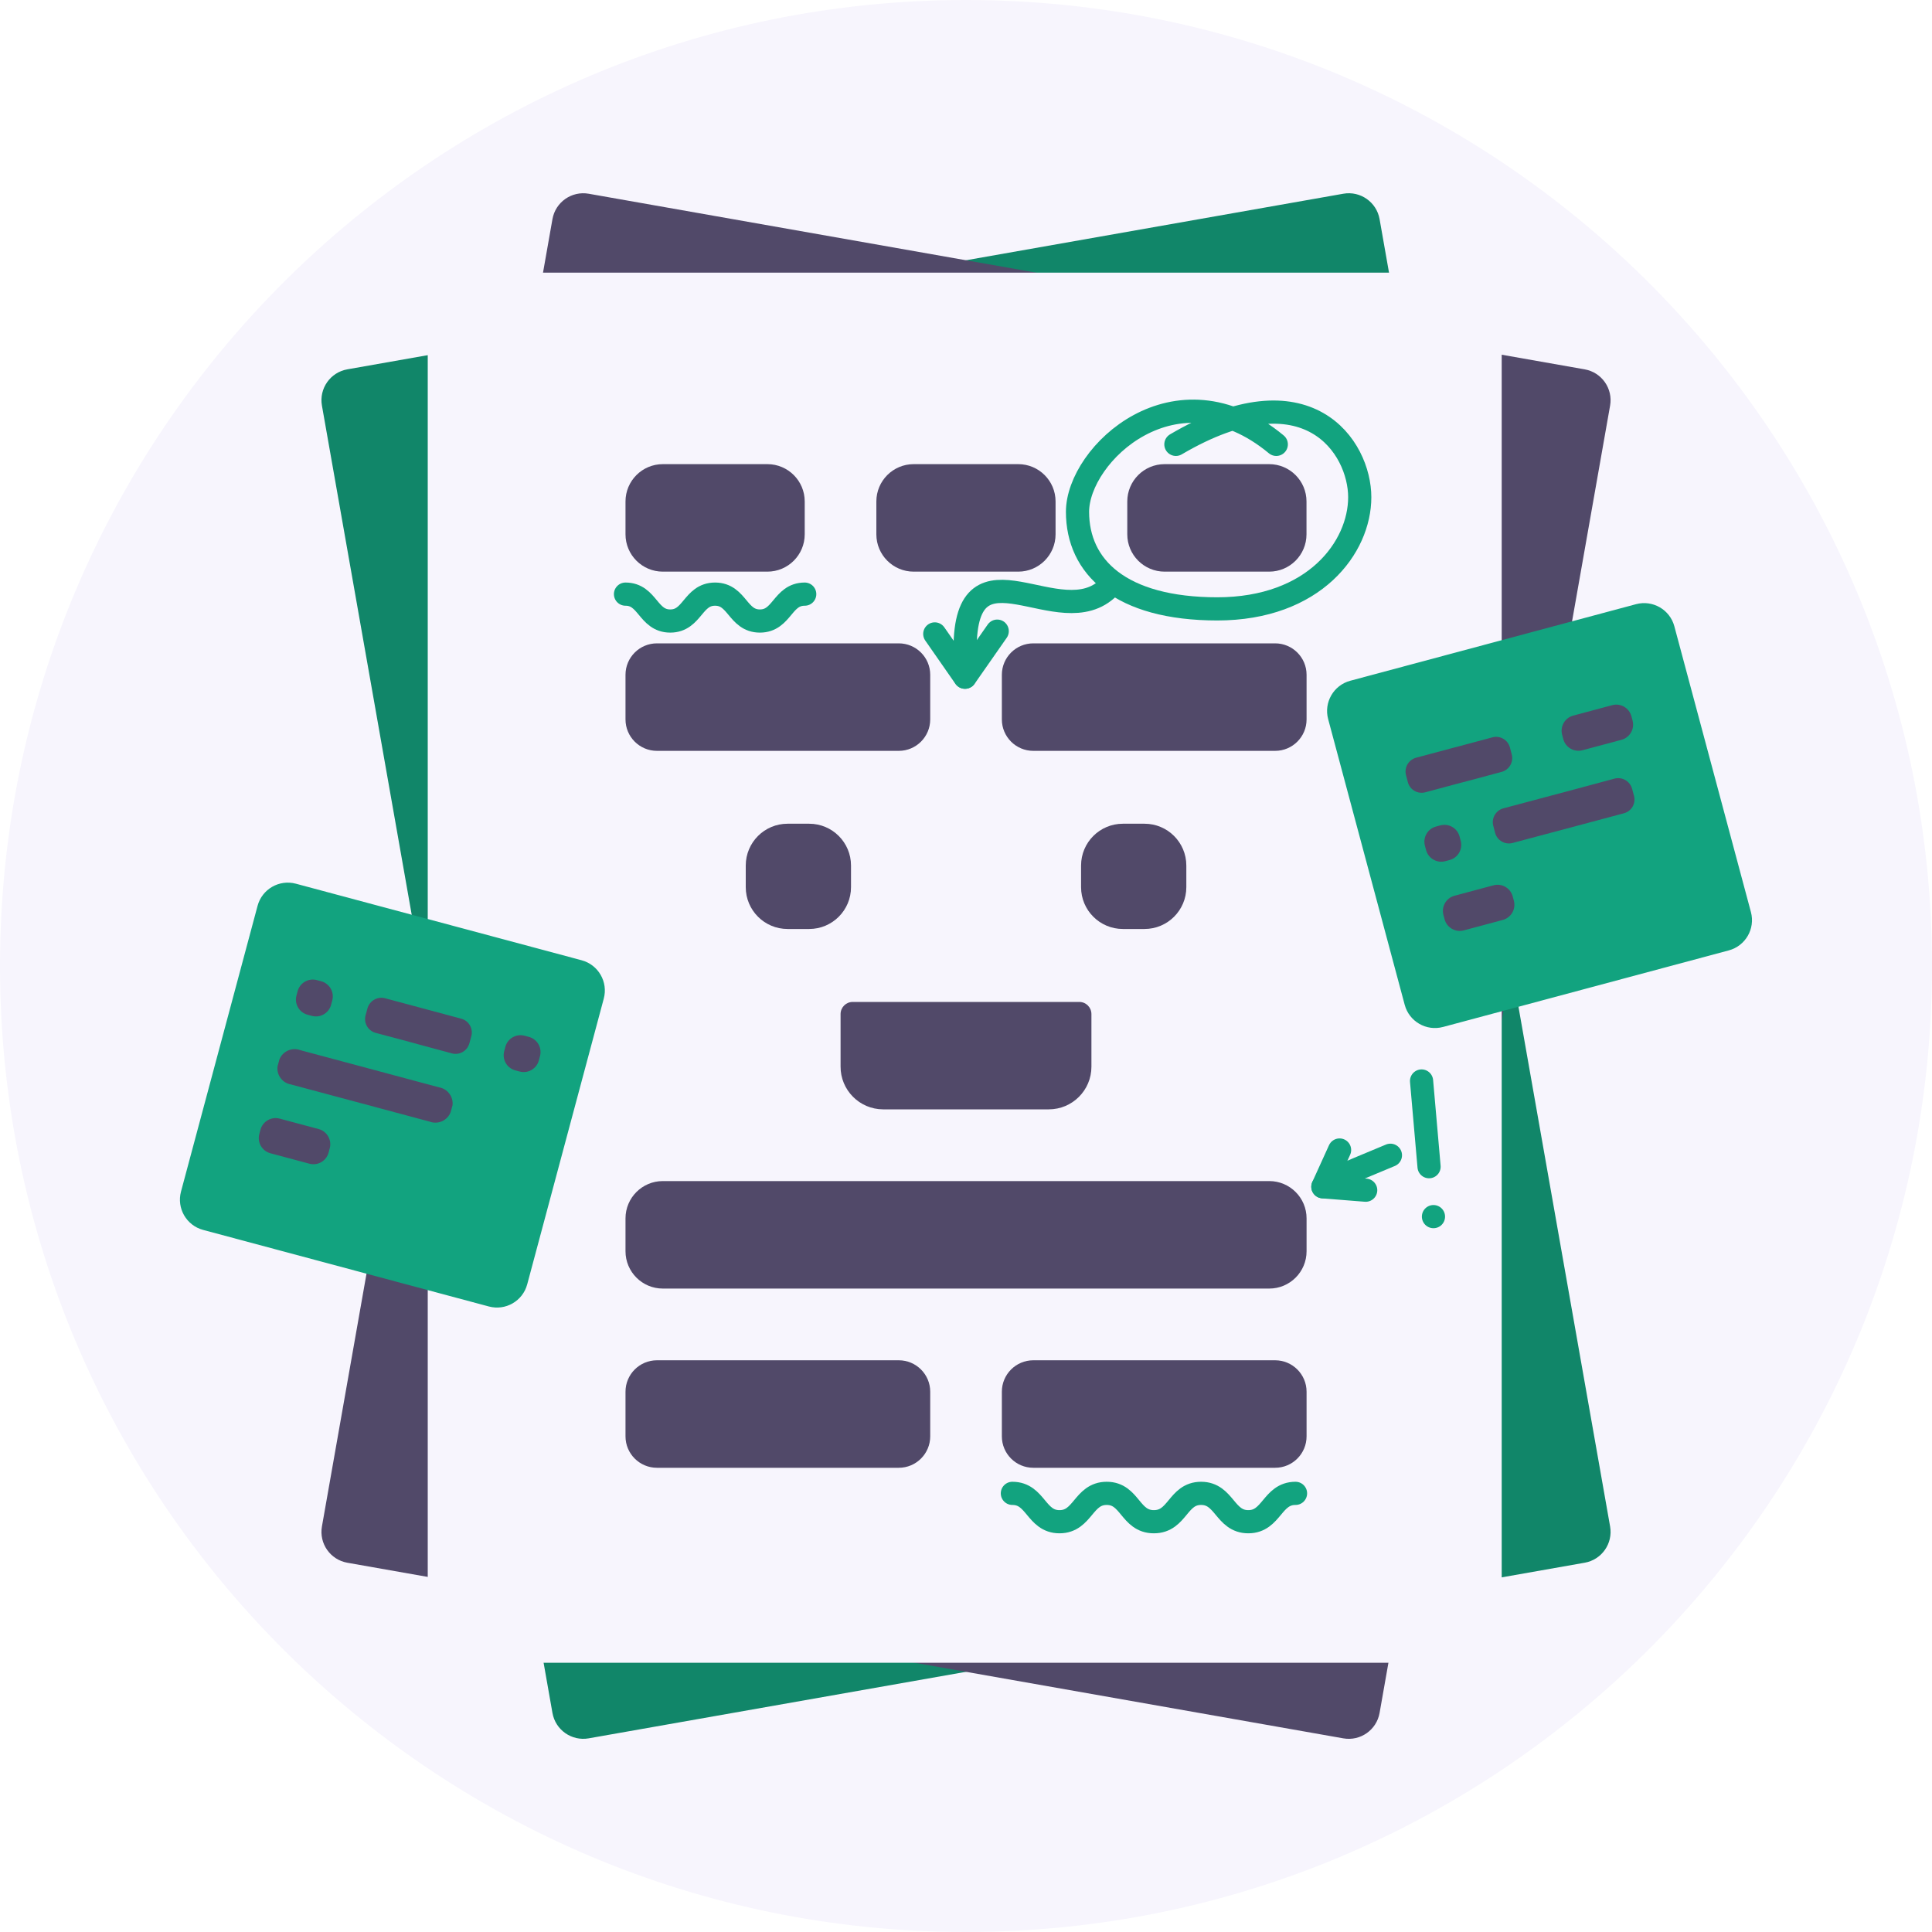
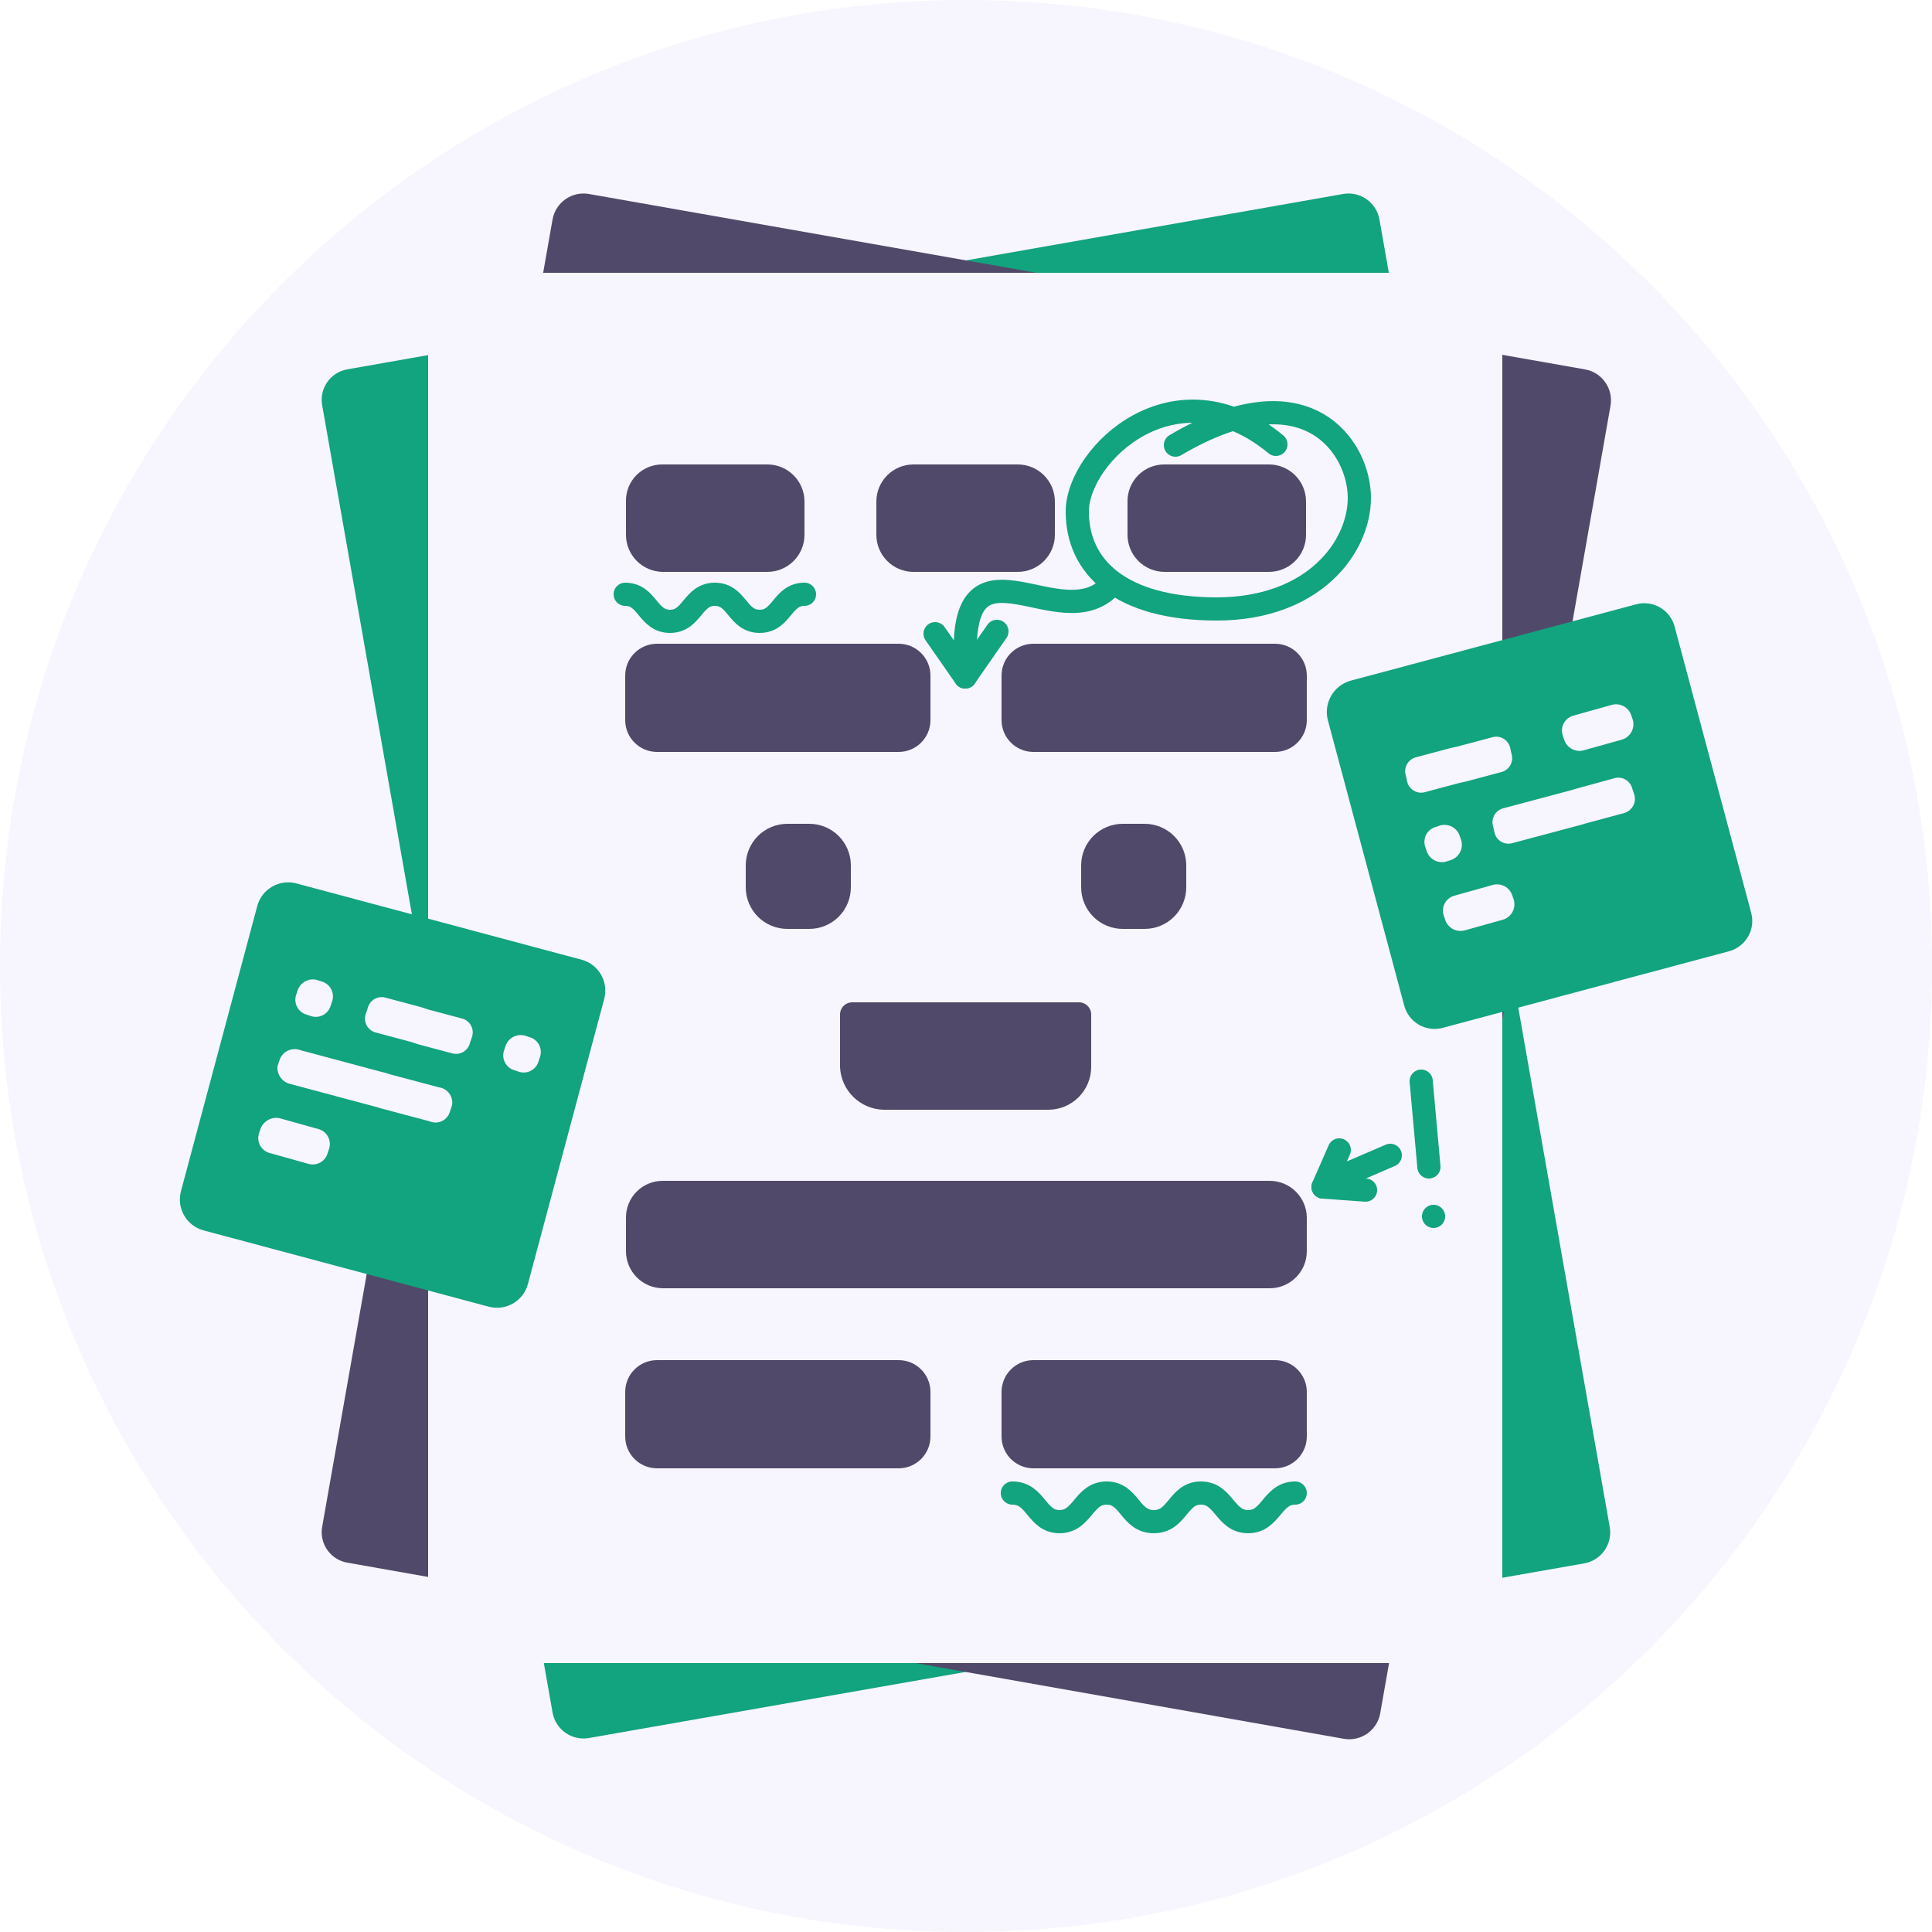
<svg xmlns="http://www.w3.org/2000/svg" width="250" height="250" viewBox="0 0 250 250">
  <circle cx="125" cy="125" r="125" fill="#f7f5fd" />
-   <rect x="55.52" y="35.06" width="138.97" height="179.88" rx="4.05" ry="4.05" transform="translate(-19.81 23.61) rotate(-10)" fill="#118669" />
-   <rect x="35.06" y="55.52" width="179.88" height="138.97" rx="4.05" ry="4.05" transform="translate(-19.81 226.4) rotate(-80)" fill="#514969" />
-   <rect x="55.35" y="35.28" width="138.97" height="179.88" rx="4.05" ry="4.05" fill="#f7f5fd" />
-   <rect x="80.94" y="60.06" width="23.19" height="13.91" rx="4.83" ry="4.83" fill="#514969" />
-   <rect x="113.4" y="60.06" width="23.19" height="13.91" rx="4.83" ry="4.83" fill="#514969" />
-   <rect x="145.87" y="60.06" width="23.19" height="13.91" rx="4.83" ry="4.83" fill="#514969" />
-   <rect x="129.64" y="176.02" width="39.43" height="13.91" rx="4.07" ry="4.07" fill="#514969" />
-   <rect x="80.94" y="176.02" width="39.43" height="13.91" rx="4.07" ry="4.07" fill="#514969" />
-   <rect x="129.64" y="83.25" width="39.43" height="13.91" rx="4.07" ry="4.07" fill="#514969" />
-   <rect x="80.94" y="83.25" width="39.43" height="13.91" rx="4.07" ry="4.07" fill="#514969" />
-   <rect x="80.94" y="152.83" width="88.13" height="13.91" rx="4.83" ry="4.83" fill="#514969" />
-   <path d="M114.29,143.55h21.42a5.52,5.52,0,0,0,5.52-5.52h0v-6.8a1.57,1.57,0,0,0-1.56-1.58H110.34a1.57,1.57,0,0,0-1.57,1.57h0V138a5.52,5.52,0,0,0,5.49,5.55Z" fill="#514969" />
-   <rect x="27.59" y="118.51" width="46.38" height="46.38" rx="4.05" ry="4.05" transform="translate(-99.24 154.08) rotate(-75)" fill="#12a37f" />
-   <path d="M55.61,145.14l-6.42-1.72-.33-.09-11.2-3A2.11,2.11,0,0,1,35.91,138l.25-.92a2.12,2.12,0,0,1,2.7-1.19l11.2,3,.33.09,6.42,1.72a2.12,2.12,0,0,1,1.75,2.3l-.25.92A2.11,2.11,0,0,1,55.61,145.14Z" fill="#514969" />
-   <rect x="35.79" y="143.02" width="4.64" height="9.28" rx="2.03" ry="2.03" transform="translate(-114.38 146.26) rotate(-75)" fill="#514969" />
-   <path d="M58.45,136.3,54,135.1l-.91-.25-4.49-1.2a1.85,1.85,0,0,1-1.3-2.25l.25-.92a1.87,1.87,0,0,1,2.26-1.31l4.48,1.2.92.25,4.48,1.2a1.85,1.85,0,0,1,1.3,2.26l-.25.92a1.86,1.86,0,0,1-2.27,1.31Z" fill="#514969" />
-   <rect x="38.36" y="126.82" width="4.64" height="4.64" rx="2.03" ry="2.03" transform="translate(-94.59 135.01) rotate(-75)" fill="#514969" />
-   <rect x="65.24" y="134.02" width="4.64" height="4.64" rx="2.03" ry="2.03" transform="translate(-81.62 166.31) rotate(-75)" fill="#514969" />
-   <rect x="176.02" y="82.34" width="46.38" height="46.38" rx="4.05" ry="4.05" transform="translate(-20.52 55.16) rotate(-15)" fill="#12a37f" />
-   <rect x="186.7" y="115.16" width="9.28" height="4.64" rx="2.03" ry="2.03" transform="translate(-23.89 53.52) rotate(-15)" fill="#514969" />
-   <rect x="202.06" y="91.84" width="9.28" height="4.64" rx="2.03" ry="2.03" transform="translate(-17.33 56.71) rotate(-15)" fill="#514969" />
-   <path d="M194.32,99.88l-4.48,1.2-.92.24-4.48,1.2a1.84,1.84,0,0,1-2.26-1.29h0l-.24-.92a1.85,1.85,0,0,1,1.3-2.26l4.48-1.2.92-.24,4.48-1.2a1.85,1.85,0,0,1,2.26,1.3l.24.92A1.85,1.85,0,0,1,194.32,99.88Z" fill="#514969" />
-   <path d="M210.16,105.23,205,106.61l-.27.07-9,2.4a1.85,1.85,0,0,1-2.26-1.3l-.24-.92a1.85,1.85,0,0,1,1.3-2.26l9-2.4.27-.07,5.13-1.38a1.87,1.87,0,0,1,2.26,1.31l.25.92A1.84,1.84,0,0,1,210.16,105.23Z" fill="#514969" />
-   <rect x="184.38" y="106.8" width="4.64" height="4.64" rx="2.03" ry="2.03" transform="translate(-21.88 52.04) rotate(-15)" fill="#514969" />
-   <path d="M173.58,152.16c2.61-1.13,1.16-.5,6.34-2.67" fill="none" stroke="#12a37f" stroke-linecap="round" stroke-linejoin="round" stroke-width="3" />
-   <line x1="176.72" y1="154.01" x2="171.18" y2="153.57" fill="none" stroke="#12a37f" stroke-linecap="round" stroke-linejoin="round" stroke-width="3" />
-   <line x1="173.34" y1="148.81" x2="171.18" y2="153.56" fill="none" stroke="#12a37f" stroke-linecap="round" stroke-linejoin="round" stroke-width="3" />
-   <path d="M165.15,57.5c-13-10.78-25.72,1.26-25.72,8.73,0,7.08,5.5,12.56,18.13,12.56h-.08c12.63,0,18.47-8,18.47-14.45s-6.69-16.89-23.79-6.84" fill="none" stroke="#12a37f" stroke-linecap="round" stroke-linejoin="round" stroke-width="3" />
-   <path d="M124.88,84c0-15,12.29-1.67,18.6-8" fill="none" stroke="#12a37f" stroke-linecap="round" stroke-linejoin="round" stroke-width="3" />
-   <line x1="129.04" y1="81.67" x2="124.88" y2="87.63" fill="none" stroke="#12a37f" stroke-linecap="round" stroke-linejoin="round" stroke-width="3" />
-   <line x1="120.96" y1="82.03" x2="124.86" y2="87.63" fill="none" stroke="#12a37f" stroke-linecap="round" stroke-linejoin="round" stroke-width="3" />
-   <path d="M80.94,76.88c2.89,0,2.89,3.48,5.79,3.48s2.9-3.48,5.8-3.48,2.9,3.48,5.8,3.48,2.9-3.48,5.8-3.48" fill="none" stroke="#12a37f" stroke-linecap="round" stroke-linejoin="round" stroke-width="3" />
-   <path d="M131,193.24c3.05,0,3.05,3.67,6.1,3.67s3.06-3.67,6.11-3.67,3,3.67,6.1,3.67,3.06-3.67,6.11-3.67,3.06,3.67,6.11,3.67,3.06-3.67,6.11-3.67" fill="none" stroke="#12a37f" stroke-linecap="round" stroke-linejoin="round" stroke-width="3" />
-   <line x1="183.95" y1="139.88" x2="184.92" y2="150.97" fill="none" stroke="#12a37f" stroke-linecap="round" stroke-linejoin="round" stroke-width="3" />
-   <line x1="185.49" y1="157.43" x2="185.49" y2="157.43" fill="none" stroke="#12a37f" stroke-linecap="round" stroke-linejoin="round" stroke-width="3" />
-   <rect x="96.5" y="106.59" width="13.62" height="13.62" rx="5.41" ry="5.41" fill="#514969" />
-   <rect x="139.89" y="106.59" width="13.62" height="13.62" rx="5.41" ry="5.41" fill="#514969" />
+   <path d="M44.9,47.8,173.8,25.1a4.07,4.07,0,0,1,4.7,3.3l29.8,169.2a4.07,4.07,0,0,1-3.3,4.7L76.2,224.9a4.07,4.07,0,0,1-4.7-3.3L41.7,52.5A4,4,0,0,1,44.9,47.8Z" fill="#12a37f" />
+   <path d="M41.7,197.5,71.5,28.4a4.07,4.07,0,0,1,4.7-3.3L205.1,47.8a4.07,4.07,0,0,1,3.3,4.7L178.6,221.7a4.07,4.07,0,0,1-4.7,3.3l-129-22.8A4,4,0,0,1,41.7,197.5Z" fill="#514969" />
+   <path d="M59.4,35.3H190.3a4.1,4.1,0,0,1,4.1,4V211.1a4.12,4.12,0,0,1-4.1,4.1H59.4a4,4,0,0,1-4-4.1V39.3A4,4,0,0,1,59.4,35.3Z" fill="#f7f5fd" />
+   <path d="M85.8,60.1H99.3a4.8,4.8,0,0,1,4.8,4.8v4.3A4.8,4.8,0,0,1,99.3,74H85.8A4.8,4.8,0,0,1,81,69.2V64.9A4.68,4.68,0,0,1,85.8,60.1Z" fill="#514969" />
+   <path d="M118.2,60.1h13.5a4.8,4.8,0,0,1,4.8,4.8v4.3a4.8,4.8,0,0,1-4.8,4.8H118.2a4.8,4.8,0,0,1-4.8-4.8V64.9A4.8,4.8,0,0,1,118.2,60.1Z" fill="#514969" />
+   <path d="M150.7,60.1h13.5a4.8,4.8,0,0,1,4.8,4.8v4.3a4.8,4.8,0,0,1-4.8,4.8H150.7a4.8,4.8,0,0,1-4.8-4.8V64.9A4.74,4.74,0,0,1,150.7,60.1Z" fill="#514969" />
+   <path d="M133.7,176H165a4.12,4.12,0,0,1,4.1,4.1v5.8A4.12,4.12,0,0,1,165,190H133.7a4.12,4.12,0,0,1-4.1-4.1v-5.8A4.12,4.12,0,0,1,133.7,176Z" fill="#514969" />
+   <path d="M85,176h31.3a4.12,4.12,0,0,1,4.1,4.1v5.8a4.12,4.12,0,0,1-4.1,4.1H85a4.12,4.12,0,0,1-4.1-4.1v-5.8A4.12,4.12,0,0,1,85,176Z" fill="#514969" />
+   <path d="M133.7,83.3H165a4.12,4.12,0,0,1,4.1,4.1v5.8a4.12,4.12,0,0,1-4.1,4.1H133.7a4.12,4.12,0,0,1-4.1-4.1V87.4A4.12,4.12,0,0,1,133.7,83.3Z" fill="#514969" />
+   <path d="M85,83.3h31.3a4.12,4.12,0,0,1,4.1,4.1v5.8a4.12,4.12,0,0,1-4.1,4.1H85a4.12,4.12,0,0,1-4.1-4.1V87.4A4.12,4.12,0,0,1,85,83.3Z" fill="#514969" />
+   <path d="M85.8,152.8h78.5a4.8,4.8,0,0,1,4.8,4.8v4.3a4.8,4.8,0,0,1-4.8,4.8H85.8a4.8,4.8,0,0,1-4.8-4.8v-4.3A4.74,4.74,0,0,1,85.8,152.8Z" fill="#514969" />
+   <path d="M114.3,143.6h21.4a5.55,5.55,0,0,0,5.5-5.5h0v-6.8a1.58,1.58,0,0,0-1.6-1.6H110.3a1.58,1.58,0,0,0-1.6,1.6h0v6.8a5.78,5.78,0,0,0,5.6,5.5Z" fill="#514969" />
+   <path d="M23.4,154.2l9.9-37a4.14,4.14,0,0,1,5-2.9l37,9.9a4.14,4.14,0,0,1,2.9,5l-9.9,37a4.14,4.14,0,0,1-5,2.9l-37-9.9A4.14,4.14,0,0,1,23.4,154.2Z" fill="#12a37f" />
+   <path d="M55.6,145.1l-6.4-1.7-.3-.1-11.2-3a2.18,2.18,0,0,1-1.8-2.3l.3-.9a2.07,2.07,0,0,1,2.7-1.2l11.2,3,.3.1,6.4,1.7a2,2,0,0,1,1.7,2.3l-.3.9A1.93,1.93,0,0,1,55.6,145.1Z" fill="#f7f5fd" />
+   <path d="M36.2,144.7l5,1.4a2,2,0,0,1,1.4,2.5l-.2.6a2,2,0,0,1-2.5,1.4l-5-1.4a2,2,0,0,1-1.4-2.5l.2-.6A2.17,2.17,0,0,1,36.2,144.7Z" fill="#f7f5fd" />
+   <path d="M58.5,136.3,54,135.1l-.9-.3-4.5-1.2a1.85,1.85,0,0,1-1.3-2.3l.3-.9a1.85,1.85,0,0,1,2.3-1.3l4.5,1.2.9.3,4.5,1.2a1.85,1.85,0,0,1,1.3,2.3l-.3.9a1.85,1.85,0,0,1-2.3,1.3Z" fill="#f7f5fd" />
+   <path d="M41,126.8l.6.2a2,2,0,0,1,1.4,2.5l-.2.6a2,2,0,0,1-2.5,1.4l-.6-.2a2,2,0,0,1-1.4-2.5l.2-.6A2.08,2.08,0,0,1,41,126.8Z" fill="#f7f5fd" />
+   <path d="M67.9,134l.6.2a2,2,0,0,1,1.4,2.5l-.2.6a2,2,0,0,1-2.5,1.4l-.6-.2a2,2,0,0,1-1.4-2.5l.2-.6A2.08,2.08,0,0,1,67.9,134Z" fill="#f7f5fd" />
+   <path d="M174.7,88.1l37-9.9a4.06,4.06,0,0,1,5,2.9l9.9,37a4.06,4.06,0,0,1-2.9,5l-37,9.9a4.06,4.06,0,0,1-5-2.9l-9.9-37A4.22,4.22,0,0,1,174.7,88.1Z" fill="#12a37f" />
+   <path d="M188.2,115.9l5-1.4a2.08,2.08,0,0,1,2.5,1.4l.2.6a2.08,2.08,0,0,1-1.4,2.5l-5,1.4A2.08,2.08,0,0,1,187,119l-.2-.6A2,2,0,0,1,188.2,115.9Z" fill="#f7f5fd" />
+   <path d="M203.6,92.6l5-1.4a2.08,2.08,0,0,1,2.5,1.4l.2.6a2.08,2.08,0,0,1-1.4,2.5l-5,1.4a2.08,2.08,0,0,1-2.5-1.4l-.2-.6A2,2,0,0,1,203.6,92.6Z" fill="#f7f5fd" />
+   <path d="M194.3,99.9l-4.5,1.2-.9.2-4.5,1.2a1.85,1.85,0,0,1-2.3-1.3h0l-.2-.9a1.85,1.85,0,0,1,1.3-2.3l4.5-1.2.9-.2,4.5-1.2a1.85,1.85,0,0,1,2.3,1.3l.2.9A1.85,1.85,0,0,1,194.3,99.9Z" fill="#f7f5fd" />
+   <path d="M210.2,105.2l-5.2,1.4-.3.1-9,2.4a1.85,1.85,0,0,1-2.3-1.3l-.2-.9a1.85,1.85,0,0,1,1.3-2.3l9-2.4.3-.1,5.1-1.4a1.85,1.85,0,0,1,2.3,1.3l.3.9A1.92,1.92,0,0,1,210.2,105.2Z" fill="#f7f5fd" />
+   <path d="M185.8,107l.6-.2a2.08,2.08,0,0,1,2.5,1.4l.2.6a2.08,2.08,0,0,1-1.4,2.5l-.6.2a2.08,2.08,0,0,1-2.5-1.4l-.2-.6A2,2,0,0,1,185.8,107Z" fill="#f7f5fd" />
+   <path d="M173.6,152.2c2.6-1.1,1.2-.5,6.3-2.7" fill="none" stroke="#12a37f" stroke-linecap="round" stroke-linejoin="round" stroke-width="3" />
+   <line x1="176.7" y1="154" x2="171.2" y2="153.6" fill="none" stroke="#12a37f" stroke-linecap="round" stroke-linejoin="round" stroke-width="3" />
+   <line x1="173.3" y1="148.8" x2="171.2" y2="153.6" fill="none" stroke="#12a37f" stroke-linecap="round" stroke-linejoin="round" stroke-width="3" />
+   <path d="M165.1,57.5c-13-10.8-25.7,1.3-25.7,8.7,0,7.1,5.5,12.6,18.1,12.6h-.1c12.6,0,18.5-8,18.5-14.4s-6.7-16.9-23.8-6.8" fill="none" stroke="#12a37f" stroke-linecap="round" stroke-linejoin="round" stroke-width="3" />
+   <path d="M124.9,84c0-15,12.3-1.7,18.6-8" fill="none" stroke="#12a37f" stroke-linecap="round" stroke-linejoin="round" stroke-width="3" />
+   <line x1="129" y1="81.7" x2="124.9" y2="87.6" fill="none" stroke="#12a37f" stroke-linecap="round" stroke-linejoin="round" stroke-width="3" />
+   <line x1="121" y1="82" x2="124.9" y2="87.6" fill="none" stroke="#12a37f" stroke-linecap="round" stroke-linejoin="round" stroke-width="3" />
+   <path d="M80.9,76.9c2.9,0,2.9,3.5,5.8,3.5s2.9-3.5,5.8-3.5,2.9,3.5,5.8,3.5,2.9-3.5,5.8-3.5" fill="none" stroke="#12a37f" stroke-linecap="round" stroke-linejoin="round" stroke-width="3" />
+   <path d="M131,193.2c3.1,0,3.1,3.7,6.1,3.7s3.1-3.7,6.1-3.7,3,3.7,6.1,3.7,3.1-3.7,6.1-3.7,3.1,3.7,6.1,3.7,3.1-3.7,6.1-3.7" fill="none" stroke="#12a37f" stroke-linecap="round" stroke-linejoin="round" stroke-width="3" />
+   <line x1="183.9" y1="139.9" x2="184.9" y2="151" fill="none" stroke="#12a37f" stroke-linecap="round" stroke-linejoin="round" stroke-width="3" />
+   <line x1="185.5" y1="157.4" x2="185.5" y2="157.4" fill="none" stroke="#12a37f" stroke-linecap="round" stroke-linejoin="round" stroke-width="3" />
+   <path d="M101.9,106.6h2.8a5.38,5.38,0,0,1,5.4,5.4v2.8a5.38,5.38,0,0,1-5.4,5.4h-2.8a5.38,5.38,0,0,1-5.4-5.4V112A5.38,5.38,0,0,1,101.9,106.6Z" fill="#514969" />
+   <path d="M145.3,106.6h2.8a5.38,5.38,0,0,1,5.4,5.4v2.8a5.38,5.38,0,0,1-5.4,5.4h-2.8a5.38,5.38,0,0,1-5.4-5.4V112A5.38,5.38,0,0,1,145.3,106.6Z" fill="#514969" />
</svg>
